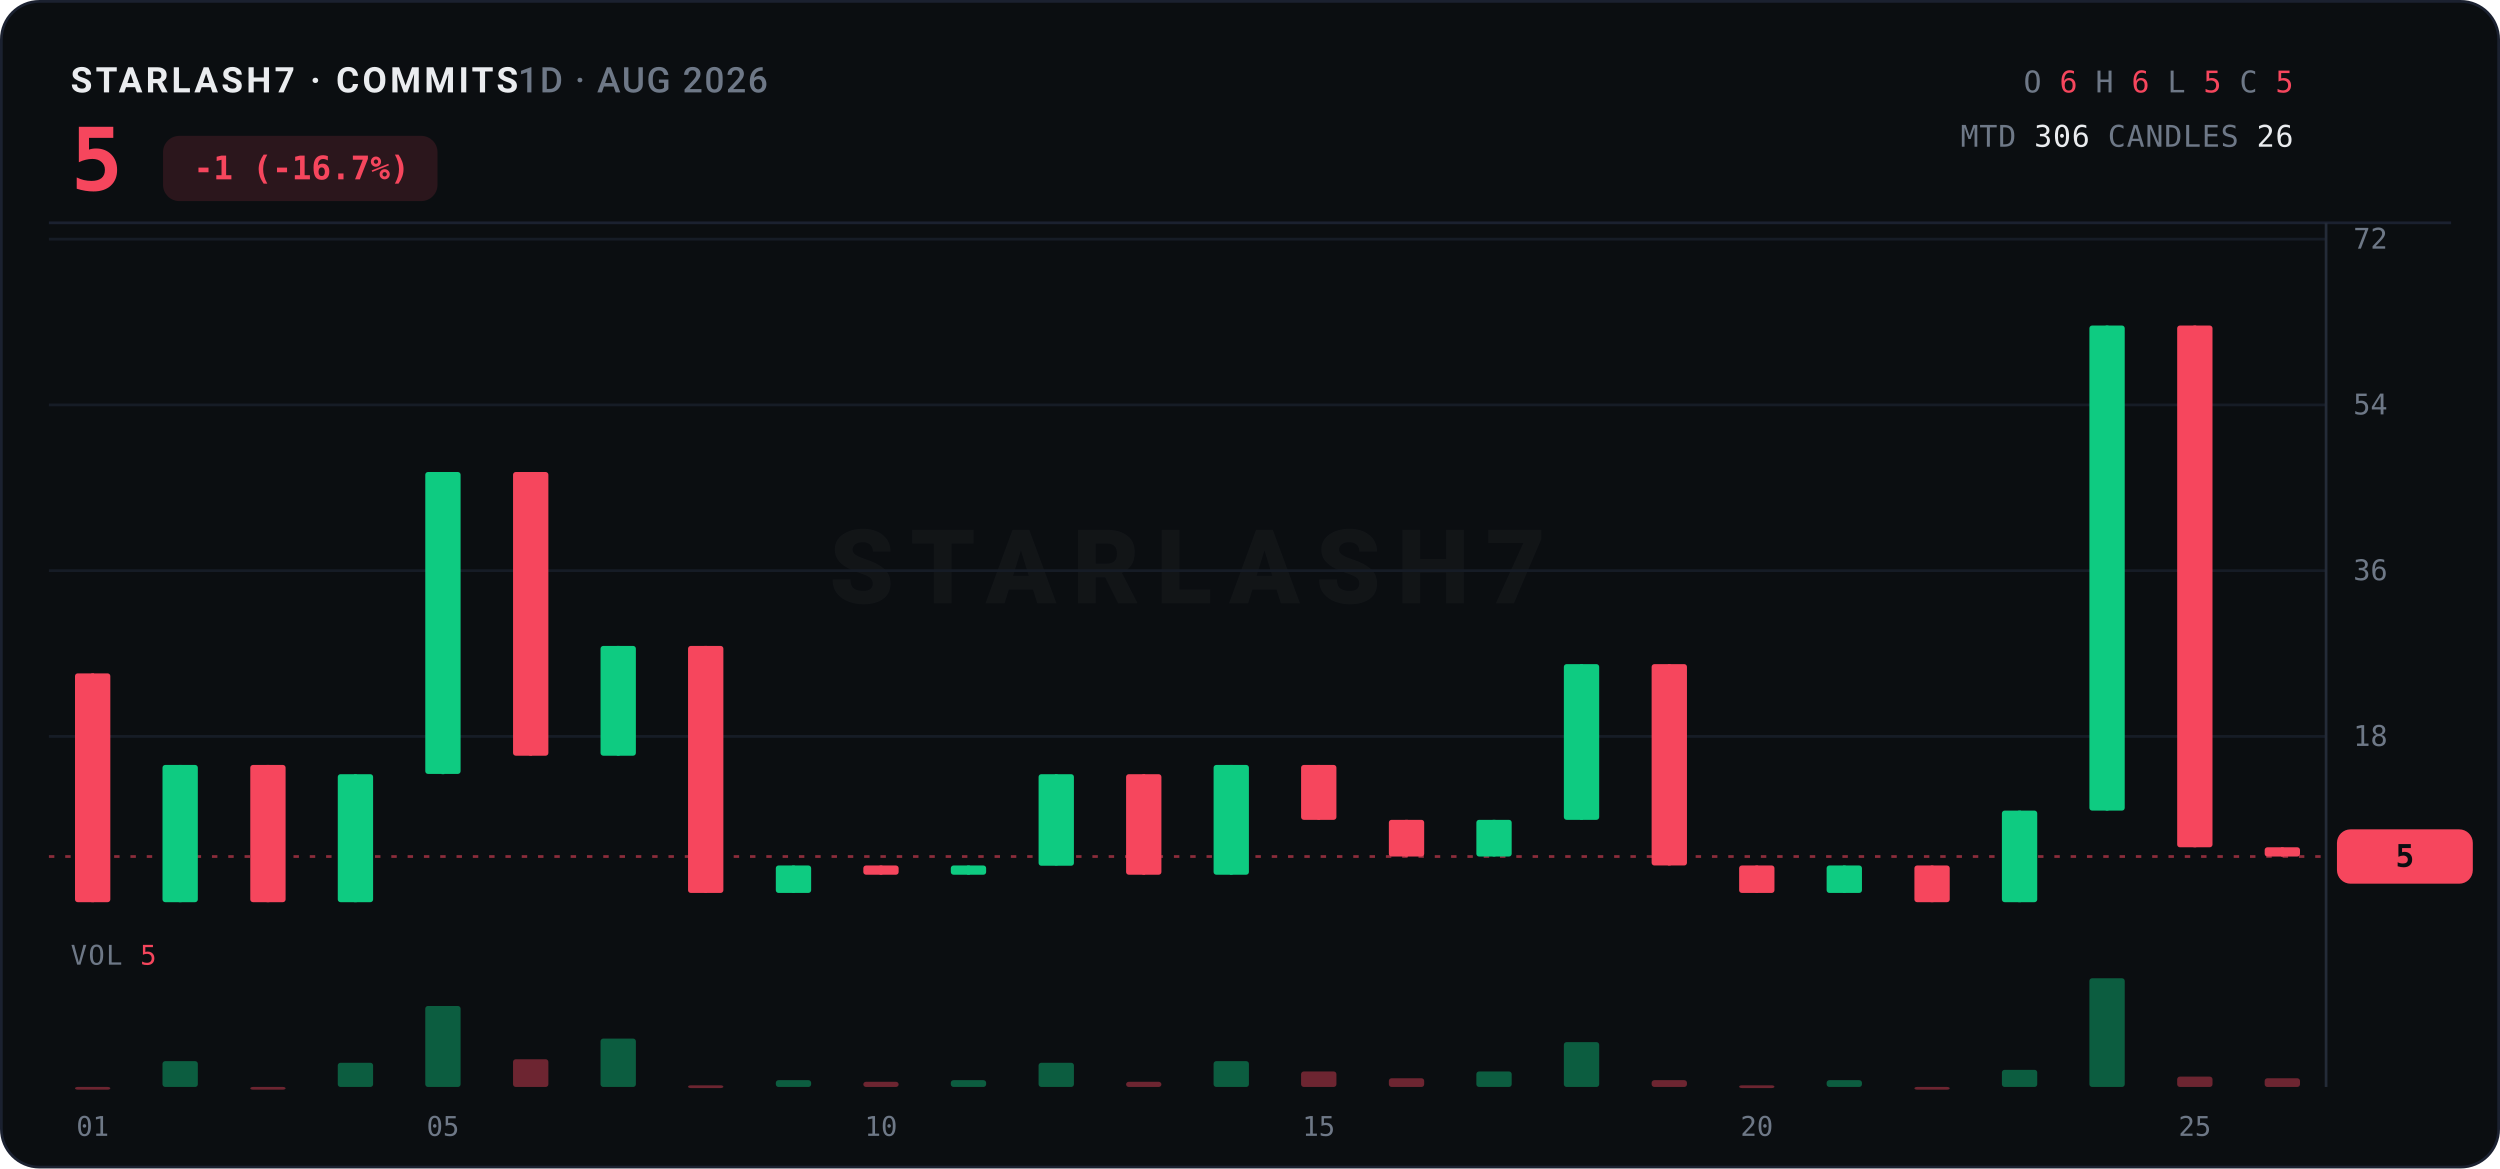
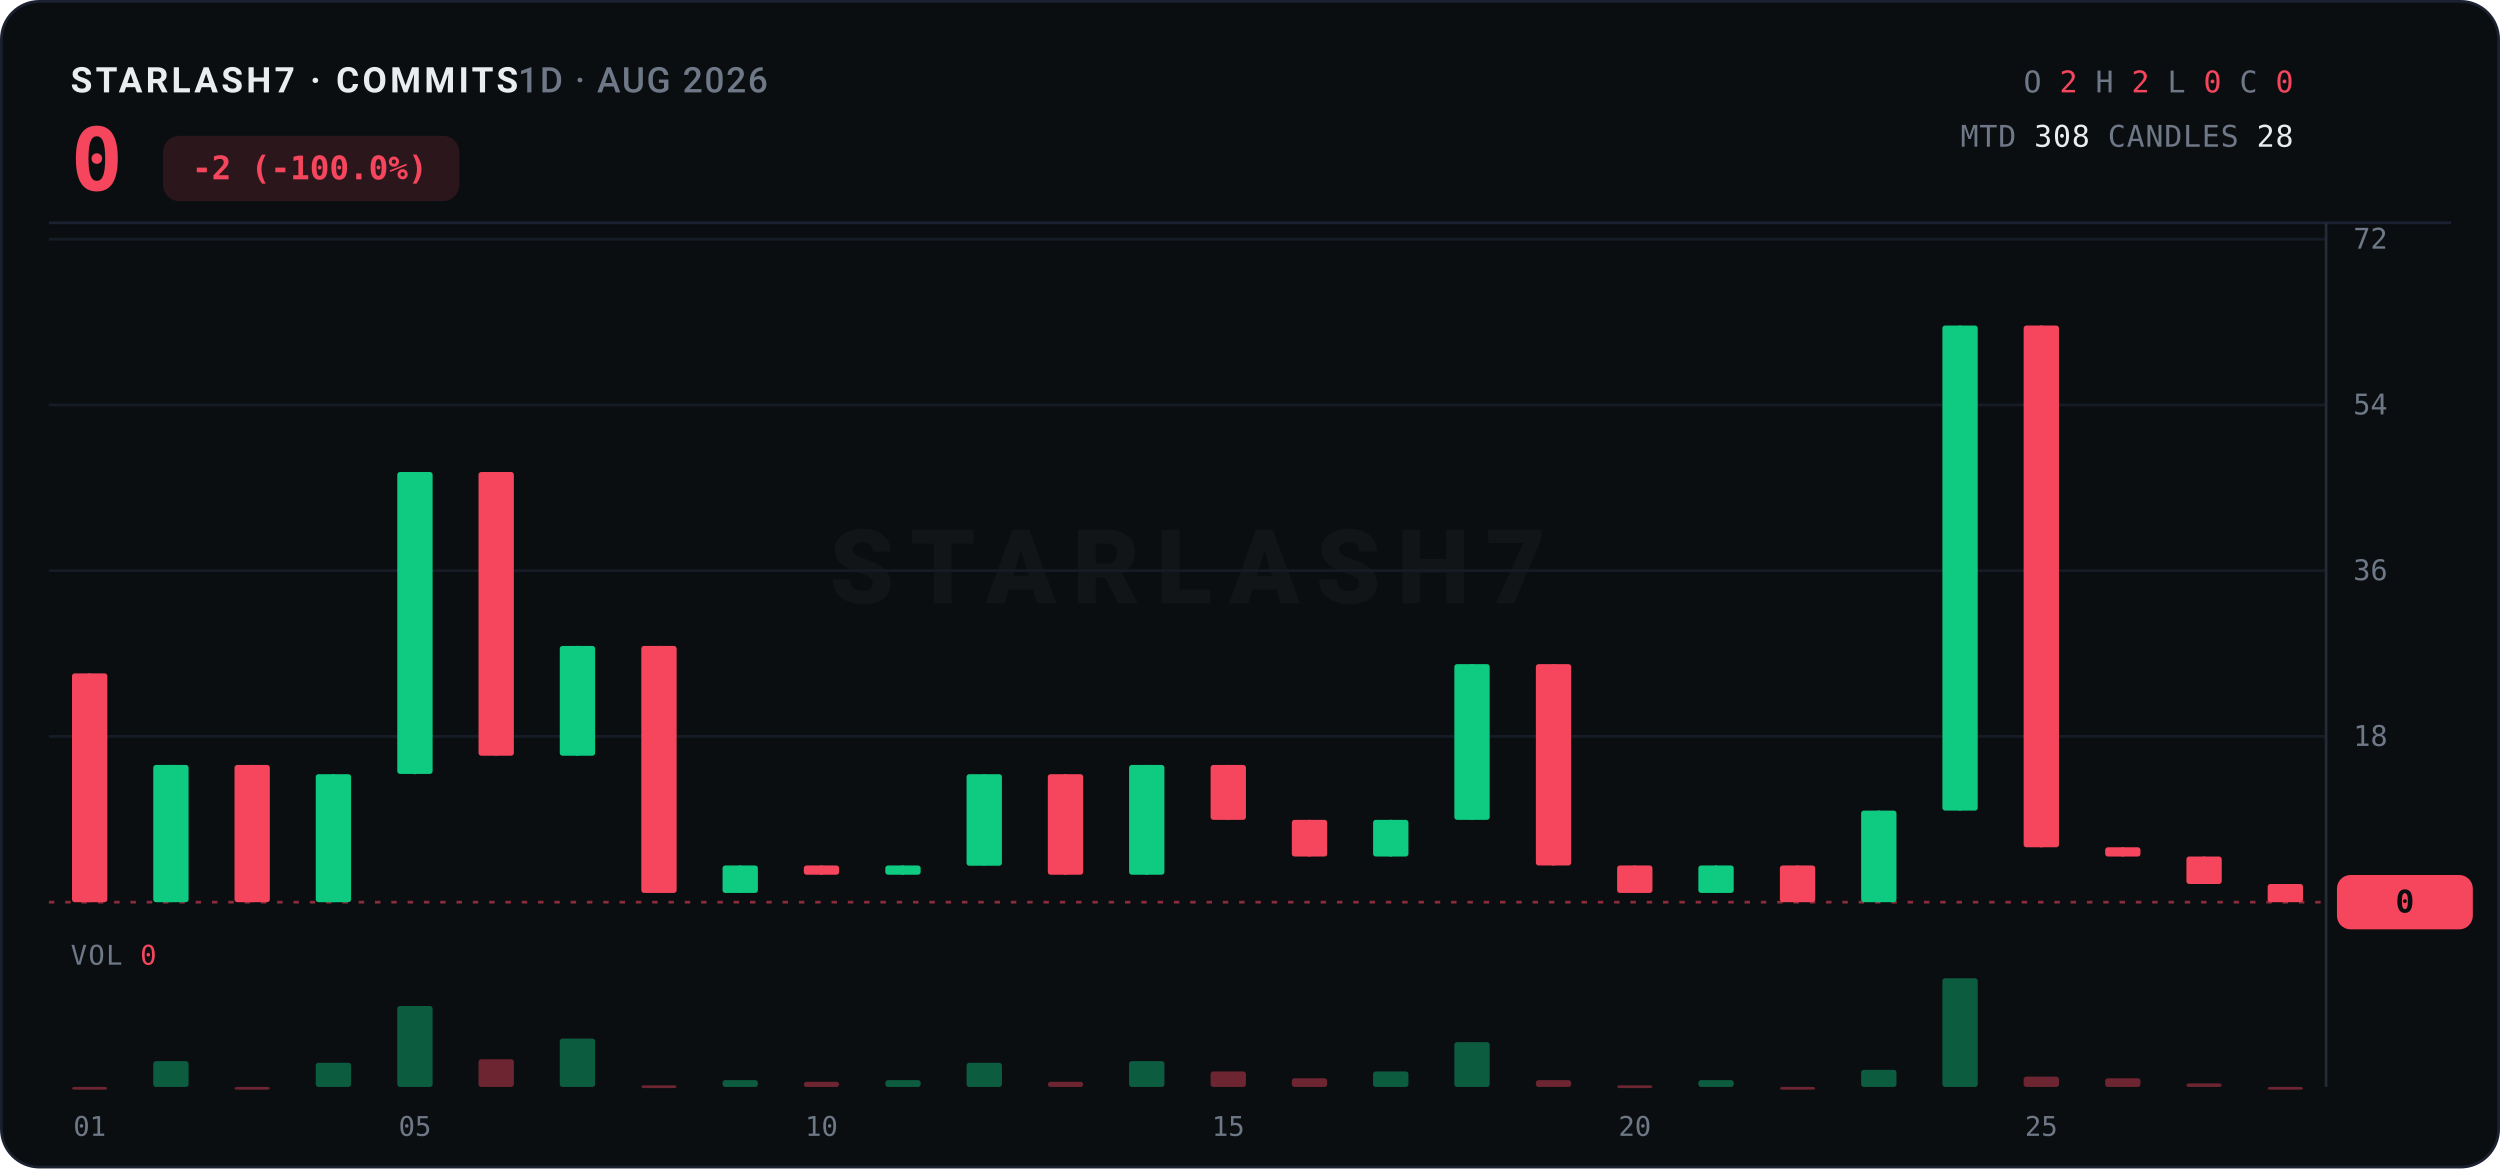
<svg xmlns="http://www.w3.org/2000/svg" width="920" height="430" viewBox="0 0 920 430">
  <rect x="0.5" y="0.5" width="919" height="429" rx="14" fill="#0B0E11" stroke="#1B2130" />
  <text x="26" y="34" font-family="ui-sans-serif,system-ui,-apple-system,'Segoe UI',Roboto,sans-serif" font-size="13" font-weight="700" letter-spacing="1.2" fill="#EAECEF">STARLASH7 · COMMITS<tspan fill="#6E7887" font-weight="500" letter-spacing="0.6">  1D · AUG 2026</tspan>
  </text>
-   <text x="26" y="70" font-family="ui-monospace,'SF Mono',SFMono-Regular,Menlo,Consolas,monospace" font-size="32" font-weight="800" fill="#F6465D" letter-spacing="-0.5">5</text>
-   <rect x="60" y="50" width="101" height="24" rx="6" fill="#F6465D" opacity="0.14" />
-   <text x="111" y="66" text-anchor="middle" font-family="ui-monospace,'SF Mono',SFMono-Regular,Menlo,Consolas,monospace" font-size="12" font-weight="700" fill="#F6465D">-1 (-16.7%)</text>
+   <text x="26" y="70" font-family="ui-monospace,'SF Mono',SFMono-Regular,Menlo,Consolas,monospace" font-size="32" font-weight="800" fill="#F6465D" letter-spacing="-0.5">0</text>
+   <rect x="60" y="50" width="109" height="24" rx="6" fill="#F6465D" opacity="0.14" />
+   <text x="114" y="66" text-anchor="middle" font-family="ui-monospace,'SF Mono',SFMono-Regular,Menlo,Consolas,monospace" font-size="12" font-weight="700" fill="#F6465D">-2 (-100.0%)</text>
  <text x="844" y="34" text-anchor="end" font-family="ui-monospace,'SF Mono',SFMono-Regular,Menlo,Consolas,monospace" font-size="11" letter-spacing="0.3">
    <tspan fill="#6E7887">O</tspan>
-     <tspan fill="#F6465D">6</tspan>
+     <tspan fill="#F6465D">2</tspan>
    <tspan fill="#6E7887">H</tspan>
-     <tspan fill="#F6465D">6</tspan>
+     <tspan fill="#F6465D">2</tspan>
    <tspan fill="#6E7887">L</tspan>
-     <tspan fill="#F6465D">5</tspan>
+     <tspan fill="#F6465D">0</tspan>
    <tspan fill="#6E7887">C</tspan>
-     <tspan fill="#F6465D">5</tspan>
+     <tspan fill="#F6465D">0</tspan>
  </text>
  <text x="844" y="54" text-anchor="end" font-family="ui-monospace,'SF Mono',SFMono-Regular,Menlo,Consolas,monospace" font-size="11" letter-spacing="0.3">
    <tspan fill="#6E7887">MTD</tspan>
-     <tspan fill="#EAECEF">306</tspan>
+     <tspan fill="#EAECEF">308</tspan>
    <tspan fill="#6E7887">CANDLES</tspan>
-     <tspan fill="#EAECEF">26</tspan>
+     <tspan fill="#EAECEF">28</tspan>
  </text>
  <line x1="18" y1="82" x2="902" y2="82" stroke="#1B2130" stroke-width="1" />
  <text x="437.0" y="222.0" text-anchor="middle" font-family="ui-sans-serif,system-ui,-apple-system,'Segoe UI',Roboto,sans-serif" font-size="38" font-weight="800" letter-spacing="6" fill="#EAECEF" opacity="0.035">STARLASH7</text>
  <line x1="18" y1="271.0" x2="856" y2="271.0" stroke="#161C26" stroke-width="1" />
  <text x="866" y="274.5" font-family="ui-monospace,'SF Mono',SFMono-Regular,Menlo,Consolas,monospace" font-size="10.5" fill="#6E7887">18</text>
  <line x1="18" y1="210.0" x2="856" y2="210.0" stroke="#161C26" stroke-width="1" />
  <text x="866" y="213.5" font-family="ui-monospace,'SF Mono',SFMono-Regular,Menlo,Consolas,monospace" font-size="10.5" fill="#6E7887">36</text>
  <line x1="18" y1="149.0" x2="856" y2="149.0" stroke="#161C26" stroke-width="1" />
  <text x="866" y="152.5" font-family="ui-monospace,'SF Mono',SFMono-Regular,Menlo,Consolas,monospace" font-size="10.5" fill="#6E7887">54</text>
  <line x1="18" y1="88.0" x2="856" y2="88.0" stroke="#161C26" stroke-width="1" />
  <text x="866" y="91.5" font-family="ui-monospace,'SF Mono',SFMono-Regular,Menlo,Consolas,monospace" font-size="10.5" fill="#6E7887">72</text>
  <line x1="856" y1="82" x2="856" y2="400" stroke="#242B38" stroke-width="1" />
-   <line x1="18" y1="315.2" x2="856" y2="315.2" stroke="#F6465D" stroke-width="1" stroke-dasharray="2 4" opacity="0.55" />
-   <rect x="860" y="305.2" width="50" height="20" rx="5" fill="#F6465D" />
-   <text x="885.0" y="319.0" text-anchor="middle" font-family="ui-monospace,'SF Mono',SFMono-Regular,Menlo,Consolas,monospace" font-size="11.5" font-weight="800" fill="#0B0E11">5</text>
-   <line x1="34.1" y1="247.8" x2="34.1" y2="332.0" stroke="#F6465D" stroke-width="1" />
-   <rect x="27.6" y="247.8" width="13.0" height="84.2" rx="1" fill="#F6465D" />
-   <line x1="66.3" y1="281.5" x2="66.3" y2="332.0" stroke="#0ECB81" stroke-width="1" />
-   <rect x="59.8" y="281.5" width="13.0" height="50.5" rx="1" fill="#0ECB81" />
-   <line x1="98.6" y1="281.5" x2="98.6" y2="332.0" stroke="#F6465D" stroke-width="1" />
-   <rect x="92.1" y="281.5" width="13.0" height="50.5" rx="1" fill="#F6465D" />
-   <line x1="130.8" y1="284.9" x2="130.8" y2="332.0" stroke="#0ECB81" stroke-width="1" />
-   <rect x="124.3" y="284.9" width="13.0" height="47.1" rx="1" fill="#0ECB81" />
-   <line x1="163.0" y1="173.7" x2="163.0" y2="284.9" stroke="#0ECB81" stroke-width="1" />
-   <rect x="156.5" y="173.7" width="13.0" height="111.1" rx="1" fill="#0ECB81" />
-   <line x1="195.3" y1="173.7" x2="195.3" y2="278.1" stroke="#F6465D" stroke-width="1" />
-   <rect x="188.8" y="173.7" width="13.0" height="104.4" rx="1" fill="#F6465D" />
-   <line x1="227.5" y1="237.7" x2="227.5" y2="278.1" stroke="#0ECB81" stroke-width="1" />
-   <rect x="221.0" y="237.7" width="13.0" height="40.4" rx="1" fill="#0ECB81" />
-   <line x1="259.7" y1="237.7" x2="259.7" y2="328.6" stroke="#F6465D" stroke-width="1" />
-   <rect x="253.2" y="237.7" width="13.0" height="90.9" rx="1" fill="#F6465D" />
-   <line x1="292.0" y1="318.5" x2="292.0" y2="328.6" stroke="#0ECB81" stroke-width="1" />
-   <rect x="285.5" y="318.5" width="13.0" height="10.1" rx="1" fill="#0ECB81" />
-   <line x1="324.2" y1="318.5" x2="324.2" y2="321.9" stroke="#F6465D" stroke-width="1" />
-   <rect x="317.7" y="318.5" width="13.0" height="3.4" rx="1" fill="#F6465D" />
-   <line x1="356.4" y1="318.5" x2="356.4" y2="321.9" stroke="#0ECB81" stroke-width="1" />
-   <rect x="349.9" y="318.5" width="13.0" height="3.4" rx="1" fill="#0ECB81" />
-   <line x1="388.7" y1="284.9" x2="388.7" y2="318.5" stroke="#0ECB81" stroke-width="1" />
-   <rect x="382.2" y="284.9" width="13.0" height="33.7" rx="1" fill="#0ECB81" />
-   <line x1="420.9" y1="284.9" x2="420.9" y2="321.9" stroke="#F6465D" stroke-width="1" />
-   <rect x="414.4" y="284.9" width="13.0" height="37.0" rx="1" fill="#F6465D" />
-   <line x1="453.1" y1="281.5" x2="453.1" y2="321.9" stroke="#0ECB81" stroke-width="1" />
-   <rect x="446.6" y="281.5" width="13.0" height="40.4" rx="1" fill="#0ECB81" />
-   <line x1="485.3" y1="281.5" x2="485.3" y2="301.7" stroke="#F6465D" stroke-width="1" />
-   <rect x="478.8" y="281.5" width="13.0" height="20.2" rx="1" fill="#F6465D" />
-   <line x1="517.6" y1="301.7" x2="517.6" y2="315.2" stroke="#F6465D" stroke-width="1" />
-   <rect x="511.1" y="301.7" width="13.0" height="13.5" rx="1" fill="#F6465D" />
-   <line x1="549.8" y1="301.7" x2="549.8" y2="315.2" stroke="#0ECB81" stroke-width="1" />
-   <rect x="543.3" y="301.7" width="13.0" height="13.5" rx="1" fill="#0ECB81" />
-   <line x1="582.0" y1="244.4" x2="582.0" y2="301.7" stroke="#0ECB81" stroke-width="1" />
-   <rect x="575.5" y="244.4" width="13.0" height="57.3" rx="1" fill="#0ECB81" />
-   <line x1="614.3" y1="244.4" x2="614.3" y2="318.5" stroke="#F6465D" stroke-width="1" />
-   <rect x="607.8" y="244.4" width="13.0" height="74.1" rx="1" fill="#F6465D" />
-   <line x1="646.5" y1="318.5" x2="646.5" y2="328.6" stroke="#F6465D" stroke-width="1" />
-   <rect x="640.0" y="318.5" width="13.0" height="10.1" rx="1" fill="#F6465D" />
-   <line x1="678.7" y1="318.5" x2="678.7" y2="328.6" stroke="#0ECB81" stroke-width="1" />
-   <rect x="672.2" y="318.5" width="13.0" height="10.1" rx="1" fill="#0ECB81" />
-   <line x1="711.0" y1="318.5" x2="711.0" y2="332.0" stroke="#F6465D" stroke-width="1" />
-   <rect x="704.5" y="318.5" width="13.0" height="13.5" rx="1" fill="#F6465D" />
-   <line x1="743.2" y1="298.3" x2="743.2" y2="332.0" stroke="#0ECB81" stroke-width="1" />
-   <rect x="736.7" y="298.3" width="13.0" height="33.7" rx="1" fill="#0ECB81" />
-   <line x1="775.4" y1="119.8" x2="775.4" y2="298.3" stroke="#0ECB81" stroke-width="1" />
-   <rect x="768.9" y="119.8" width="13.0" height="178.5" rx="1" fill="#0ECB81" />
-   <line x1="807.7" y1="119.8" x2="807.7" y2="311.8" stroke="#F6465D" stroke-width="1" />
-   <rect x="801.2" y="119.8" width="13.0" height="192.0" rx="1" fill="#F6465D" />
-   <line x1="839.9" y1="311.8" x2="839.9" y2="315.2" stroke="#F6465D" stroke-width="1" />
-   <rect x="833.4" y="311.8" width="13.0" height="3.4" rx="1" fill="#F6465D" />
-   <text x="26" y="355" font-family="ui-monospace,'SF Mono',SFMono-Regular,Menlo,Consolas,monospace" font-size="10" letter-spacing="0.5" fill="#6E7887">VOL <tspan fill="#F6465D">5</tspan>
+   <line x1="18" y1="332.0" x2="856" y2="332.0" stroke="#F6465D" stroke-width="1" stroke-dasharray="2 4" opacity="0.55" />
+   <rect x="860" y="322.0" width="50" height="20" rx="5" fill="#F6465D" />
+   <text x="885.0" y="335.8" text-anchor="middle" font-family="ui-monospace,'SF Mono',SFMono-Regular,Menlo,Consolas,monospace" font-size="11.5" font-weight="800" fill="#0B0E11">0</text>
+   <line x1="33.0" y1="247.8" x2="33.0" y2="332.0" stroke="#F6465D" stroke-width="1" />
+   <rect x="26.5" y="247.8" width="13.0" height="84.2" rx="1" fill="#F6465D" />
+   <line x1="62.9" y1="281.5" x2="62.9" y2="332.0" stroke="#0ECB81" stroke-width="1" />
+   <rect x="56.4" y="281.5" width="13.0" height="50.5" rx="1" fill="#0ECB81" />
+   <line x1="92.8" y1="281.5" x2="92.8" y2="332.0" stroke="#F6465D" stroke-width="1" />
+   <rect x="86.3" y="281.5" width="13.0" height="50.5" rx="1" fill="#F6465D" />
+   <line x1="122.7" y1="284.9" x2="122.7" y2="332.0" stroke="#0ECB81" stroke-width="1" />
+   <rect x="116.2" y="284.9" width="13.0" height="47.1" rx="1" fill="#0ECB81" />
+   <line x1="152.7" y1="173.7" x2="152.7" y2="284.9" stroke="#0ECB81" stroke-width="1" />
+   <rect x="146.2" y="173.7" width="13.0" height="111.1" rx="1" fill="#0ECB81" />
+   <line x1="182.6" y1="173.7" x2="182.6" y2="278.1" stroke="#F6465D" stroke-width="1" />
+   <rect x="176.1" y="173.7" width="13.0" height="104.4" rx="1" fill="#F6465D" />
+   <line x1="212.5" y1="237.7" x2="212.5" y2="278.1" stroke="#0ECB81" stroke-width="1" />
+   <rect x="206.0" y="237.7" width="13.0" height="40.4" rx="1" fill="#0ECB81" />
+   <line x1="242.5" y1="237.7" x2="242.5" y2="328.6" stroke="#F6465D" stroke-width="1" />
+   <rect x="236.0" y="237.7" width="13.0" height="90.9" rx="1" fill="#F6465D" />
+   <line x1="272.4" y1="318.5" x2="272.4" y2="328.6" stroke="#0ECB81" stroke-width="1" />
+   <rect x="265.9" y="318.5" width="13.0" height="10.1" rx="1" fill="#0ECB81" />
+   <line x1="302.3" y1="318.5" x2="302.3" y2="321.9" stroke="#F6465D" stroke-width="1" />
+   <rect x="295.8" y="318.5" width="13.0" height="3.4" rx="1" fill="#F6465D" />
+   <line x1="332.2" y1="318.5" x2="332.2" y2="321.9" stroke="#0ECB81" stroke-width="1" />
+   <rect x="325.8" y="318.5" width="13.0" height="3.4" rx="1" fill="#0ECB81" />
+   <line x1="362.2" y1="284.9" x2="362.2" y2="318.5" stroke="#0ECB81" stroke-width="1" />
+   <rect x="355.7" y="284.9" width="13.0" height="33.7" rx="1" fill="#0ECB81" />
+   <line x1="392.1" y1="284.9" x2="392.1" y2="321.9" stroke="#F6465D" stroke-width="1" />
+   <rect x="385.6" y="284.9" width="13.0" height="37.0" rx="1" fill="#F6465D" />
+   <line x1="422.0" y1="281.5" x2="422.0" y2="321.9" stroke="#0ECB81" stroke-width="1" />
+   <rect x="415.5" y="281.5" width="13.0" height="40.4" rx="1" fill="#0ECB81" />
+   <line x1="452.0" y1="281.5" x2="452.0" y2="301.7" stroke="#F6465D" stroke-width="1" />
+   <rect x="445.5" y="281.5" width="13.0" height="20.2" rx="1" fill="#F6465D" />
+   <line x1="481.9" y1="301.7" x2="481.9" y2="315.2" stroke="#F6465D" stroke-width="1" />
+   <rect x="475.4" y="301.7" width="13.0" height="13.5" rx="1" fill="#F6465D" />
+   <line x1="511.8" y1="301.7" x2="511.8" y2="315.2" stroke="#0ECB81" stroke-width="1" />
+   <rect x="505.3" y="301.7" width="13.0" height="13.5" rx="1" fill="#0ECB81" />
+   <line x1="541.7" y1="244.4" x2="541.7" y2="301.7" stroke="#0ECB81" stroke-width="1" />
+   <rect x="535.2" y="244.4" width="13.0" height="57.3" rx="1" fill="#0ECB81" />
+   <line x1="571.7" y1="244.4" x2="571.7" y2="318.5" stroke="#F6465D" stroke-width="1" />
+   <rect x="565.2" y="244.4" width="13.0" height="74.1" rx="1" fill="#F6465D" />
+   <line x1="601.6" y1="318.5" x2="601.6" y2="328.6" stroke="#F6465D" stroke-width="1" />
+   <rect x="595.1" y="318.5" width="13.0" height="10.1" rx="1" fill="#F6465D" />
+   <line x1="631.5" y1="318.5" x2="631.5" y2="328.6" stroke="#0ECB81" stroke-width="1" />
+   <rect x="625.0" y="318.5" width="13.0" height="10.1" rx="1" fill="#0ECB81" />
+   <line x1="661.5" y1="318.5" x2="661.5" y2="332.0" stroke="#F6465D" stroke-width="1" />
+   <rect x="655.0" y="318.5" width="13.0" height="13.5" rx="1" fill="#F6465D" />
+   <line x1="691.4" y1="298.3" x2="691.4" y2="332.0" stroke="#0ECB81" stroke-width="1" />
+   <rect x="684.9" y="298.3" width="13.0" height="33.7" rx="1" fill="#0ECB81" />
+   <line x1="721.3" y1="119.8" x2="721.3" y2="298.3" stroke="#0ECB81" stroke-width="1" />
+   <rect x="714.8" y="119.8" width="13.0" height="178.5" rx="1" fill="#0ECB81" />
+   <line x1="751.2" y1="119.8" x2="751.2" y2="311.8" stroke="#F6465D" stroke-width="1" />
+   <rect x="744.7" y="119.8" width="13.0" height="192.0" rx="1" fill="#F6465D" />
+   <line x1="781.2" y1="311.8" x2="781.2" y2="315.2" stroke="#F6465D" stroke-width="1" />
+   <rect x="774.7" y="311.8" width="13.0" height="3.4" rx="1" fill="#F6465D" />
+   <line x1="811.1" y1="315.2" x2="811.1" y2="325.3" stroke="#F6465D" stroke-width="1" />
+   <rect x="804.6" y="315.2" width="13.0" height="10.1" rx="1" fill="#F6465D" />
+   <line x1="841.0" y1="325.3" x2="841.0" y2="332.0" stroke="#F6465D" stroke-width="1" />
+   <rect x="834.5" y="325.3" width="13.0" height="6.7" rx="1" fill="#F6465D" />
+   <text x="26" y="355" font-family="ui-monospace,'SF Mono',SFMono-Regular,Menlo,Consolas,monospace" font-size="10" letter-spacing="0.5" fill="#6E7887">VOL <tspan fill="#F6465D">0</tspan>
  </text>
-   <rect x="27.6" y="400.0" width="13.0" height="1.0" rx="1" fill="#F6465D" opacity="0.42" />
-   <rect x="59.8" y="390.5" width="13.0" height="9.5" rx="1" fill="#0ECB81" opacity="0.42" />
-   <rect x="92.1" y="400.0" width="13.0" height="1.0" rx="1" fill="#F6465D" opacity="0.42" />
-   <rect x="124.3" y="391.1" width="13.0" height="8.9" rx="1" fill="#0ECB81" opacity="0.42" />
-   <rect x="156.5" y="370.2" width="13.0" height="29.8" rx="1" fill="#0ECB81" opacity="0.42" />
-   <rect x="188.8" y="389.8" width="13.0" height="10.2" rx="1" fill="#F6465D" opacity="0.42" />
-   <rect x="221.0" y="382.2" width="13.0" height="17.8" rx="1" fill="#0ECB81" opacity="0.42" />
-   <rect x="253.2" y="399.4" width="13.0" height="1.0" rx="1" fill="#F6465D" opacity="0.42" />
-   <rect x="285.5" y="397.5" width="13.0" height="2.5" rx="1" fill="#0ECB81" opacity="0.42" />
-   <rect x="317.7" y="398.1" width="13.0" height="1.9" rx="1" fill="#F6465D" opacity="0.42" />
-   <rect x="349.9" y="397.5" width="13.0" height="2.5" rx="1" fill="#0ECB81" opacity="0.42" />
-   <rect x="382.2" y="391.1" width="13.0" height="8.9" rx="1" fill="#0ECB81" opacity="0.42" />
-   <rect x="414.4" y="398.1" width="13.0" height="1.9" rx="1" fill="#F6465D" opacity="0.42" />
-   <rect x="446.6" y="390.5" width="13.0" height="9.5" rx="1" fill="#0ECB81" opacity="0.42" />
-   <rect x="478.8" y="394.3" width="13.0" height="5.7" rx="1" fill="#F6465D" opacity="0.42" />
-   <rect x="511.1" y="396.8" width="13.0" height="3.2" rx="1" fill="#F6465D" opacity="0.42" />
-   <rect x="543.3" y="394.3" width="13.0" height="5.7" rx="1" fill="#0ECB81" opacity="0.42" />
-   <rect x="575.5" y="383.5" width="13.0" height="16.5" rx="1" fill="#0ECB81" opacity="0.42" />
-   <rect x="607.8" y="397.5" width="13.0" height="2.5" rx="1" fill="#F6465D" opacity="0.42" />
-   <rect x="640.0" y="399.4" width="13.0" height="1.0" rx="1" fill="#F6465D" opacity="0.42" />
-   <rect x="672.2" y="397.5" width="13.0" height="2.5" rx="1" fill="#0ECB81" opacity="0.42" />
-   <rect x="704.5" y="400.0" width="13.0" height="1.0" rx="1" fill="#F6465D" opacity="0.42" />
-   <rect x="736.7" y="393.7" width="13.0" height="6.3" rx="1" fill="#0ECB81" opacity="0.42" />
-   <rect x="768.9" y="360.0" width="13.0" height="40.0" rx="1" fill="#0ECB81" opacity="0.42" />
-   <rect x="801.2" y="396.2" width="13.0" height="3.8" rx="1" fill="#F6465D" opacity="0.42" />
-   <rect x="833.4" y="396.8" width="13.0" height="3.2" rx="1" fill="#F6465D" opacity="0.42" />
-   <text x="34.1" y="418" text-anchor="middle" font-family="ui-monospace,'SF Mono',SFMono-Regular,Menlo,Consolas,monospace" font-size="10" fill="#6E7887">01</text>
-   <text x="163.0" y="418" text-anchor="middle" font-family="ui-monospace,'SF Mono',SFMono-Regular,Menlo,Consolas,monospace" font-size="10" fill="#6E7887">05</text>
-   <text x="324.2" y="418" text-anchor="middle" font-family="ui-monospace,'SF Mono',SFMono-Regular,Menlo,Consolas,monospace" font-size="10" fill="#6E7887">10</text>
-   <text x="485.3" y="418" text-anchor="middle" font-family="ui-monospace,'SF Mono',SFMono-Regular,Menlo,Consolas,monospace" font-size="10" fill="#6E7887">15</text>
-   <text x="646.5" y="418" text-anchor="middle" font-family="ui-monospace,'SF Mono',SFMono-Regular,Menlo,Consolas,monospace" font-size="10" fill="#6E7887">20</text>
-   <text x="807.7" y="418" text-anchor="middle" font-family="ui-monospace,'SF Mono',SFMono-Regular,Menlo,Consolas,monospace" font-size="10" fill="#6E7887">25</text>
+   <rect x="26.5" y="400.0" width="13.0" height="1.0" rx="1" fill="#F6465D" opacity="0.42" />
+   <rect x="56.4" y="390.5" width="13.0" height="9.5" rx="1" fill="#0ECB81" opacity="0.42" />
+   <rect x="86.3" y="400.0" width="13.0" height="1.0" rx="1" fill="#F6465D" opacity="0.42" />
+   <rect x="116.2" y="391.1" width="13.0" height="8.9" rx="1" fill="#0ECB81" opacity="0.42" />
+   <rect x="146.2" y="370.2" width="13.0" height="29.8" rx="1" fill="#0ECB81" opacity="0.42" />
+   <rect x="176.1" y="389.8" width="13.0" height="10.2" rx="1" fill="#F6465D" opacity="0.42" />
+   <rect x="206.0" y="382.2" width="13.0" height="17.8" rx="1" fill="#0ECB81" opacity="0.42" />
+   <rect x="236.0" y="399.4" width="13.0" height="1.0" rx="1" fill="#F6465D" opacity="0.42" />
+   <rect x="265.9" y="397.5" width="13.0" height="2.5" rx="1" fill="#0ECB81" opacity="0.42" />
+   <rect x="295.8" y="398.1" width="13.0" height="1.9" rx="1" fill="#F6465D" opacity="0.42" />
+   <rect x="325.8" y="397.5" width="13.0" height="2.5" rx="1" fill="#0ECB81" opacity="0.42" />
+   <rect x="355.7" y="391.1" width="13.0" height="8.9" rx="1" fill="#0ECB81" opacity="0.42" />
+   <rect x="385.6" y="398.1" width="13.0" height="1.9" rx="1" fill="#F6465D" opacity="0.42" />
+   <rect x="415.5" y="390.5" width="13.0" height="9.5" rx="1" fill="#0ECB81" opacity="0.42" />
+   <rect x="445.5" y="394.3" width="13.0" height="5.7" rx="1" fill="#F6465D" opacity="0.42" />
+   <rect x="475.4" y="396.8" width="13.0" height="3.2" rx="1" fill="#F6465D" opacity="0.42" />
+   <rect x="505.3" y="394.3" width="13.0" height="5.7" rx="1" fill="#0ECB81" opacity="0.42" />
+   <rect x="535.2" y="383.5" width="13.0" height="16.5" rx="1" fill="#0ECB81" opacity="0.42" />
+   <rect x="565.2" y="397.5" width="13.0" height="2.5" rx="1" fill="#F6465D" opacity="0.42" />
+   <rect x="595.1" y="399.4" width="13.0" height="1.0" rx="1" fill="#F6465D" opacity="0.42" />
+   <rect x="625.0" y="397.5" width="13.0" height="2.5" rx="1" fill="#0ECB81" opacity="0.42" />
+   <rect x="655.0" y="400.0" width="13.0" height="1.0" rx="1" fill="#F6465D" opacity="0.42" />
+   <rect x="684.9" y="393.7" width="13.0" height="6.3" rx="1" fill="#0ECB81" opacity="0.42" />
+   <rect x="714.8" y="360.0" width="13.0" height="40.0" rx="1" fill="#0ECB81" opacity="0.42" />
+   <rect x="744.7" y="396.2" width="13.0" height="3.8" rx="1" fill="#F6465D" opacity="0.42" />
+   <rect x="774.7" y="396.8" width="13.0" height="3.2" rx="1" fill="#F6465D" opacity="0.42" />
+   <rect x="804.6" y="398.7" width="13.0" height="1.3" rx="1" fill="#F6465D" opacity="0.42" />
+   <rect x="834.5" y="400.0" width="13.0" height="1.0" rx="1" fill="#F6465D" opacity="0.42" />
+   <text x="33.0" y="418" text-anchor="middle" font-family="ui-monospace,'SF Mono',SFMono-Regular,Menlo,Consolas,monospace" font-size="10" fill="#6E7887">01</text>
+   <text x="152.7" y="418" text-anchor="middle" font-family="ui-monospace,'SF Mono',SFMono-Regular,Menlo,Consolas,monospace" font-size="10" fill="#6E7887">05</text>
+   <text x="302.3" y="418" text-anchor="middle" font-family="ui-monospace,'SF Mono',SFMono-Regular,Menlo,Consolas,monospace" font-size="10" fill="#6E7887">10</text>
+   <text x="452.0" y="418" text-anchor="middle" font-family="ui-monospace,'SF Mono',SFMono-Regular,Menlo,Consolas,monospace" font-size="10" fill="#6E7887">15</text>
+   <text x="601.6" y="418" text-anchor="middle" font-family="ui-monospace,'SF Mono',SFMono-Regular,Menlo,Consolas,monospace" font-size="10" fill="#6E7887">20</text>
+   <text x="751.2" y="418" text-anchor="middle" font-family="ui-monospace,'SF Mono',SFMono-Regular,Menlo,Consolas,monospace" font-size="10" fill="#6E7887">25</text>
</svg>
